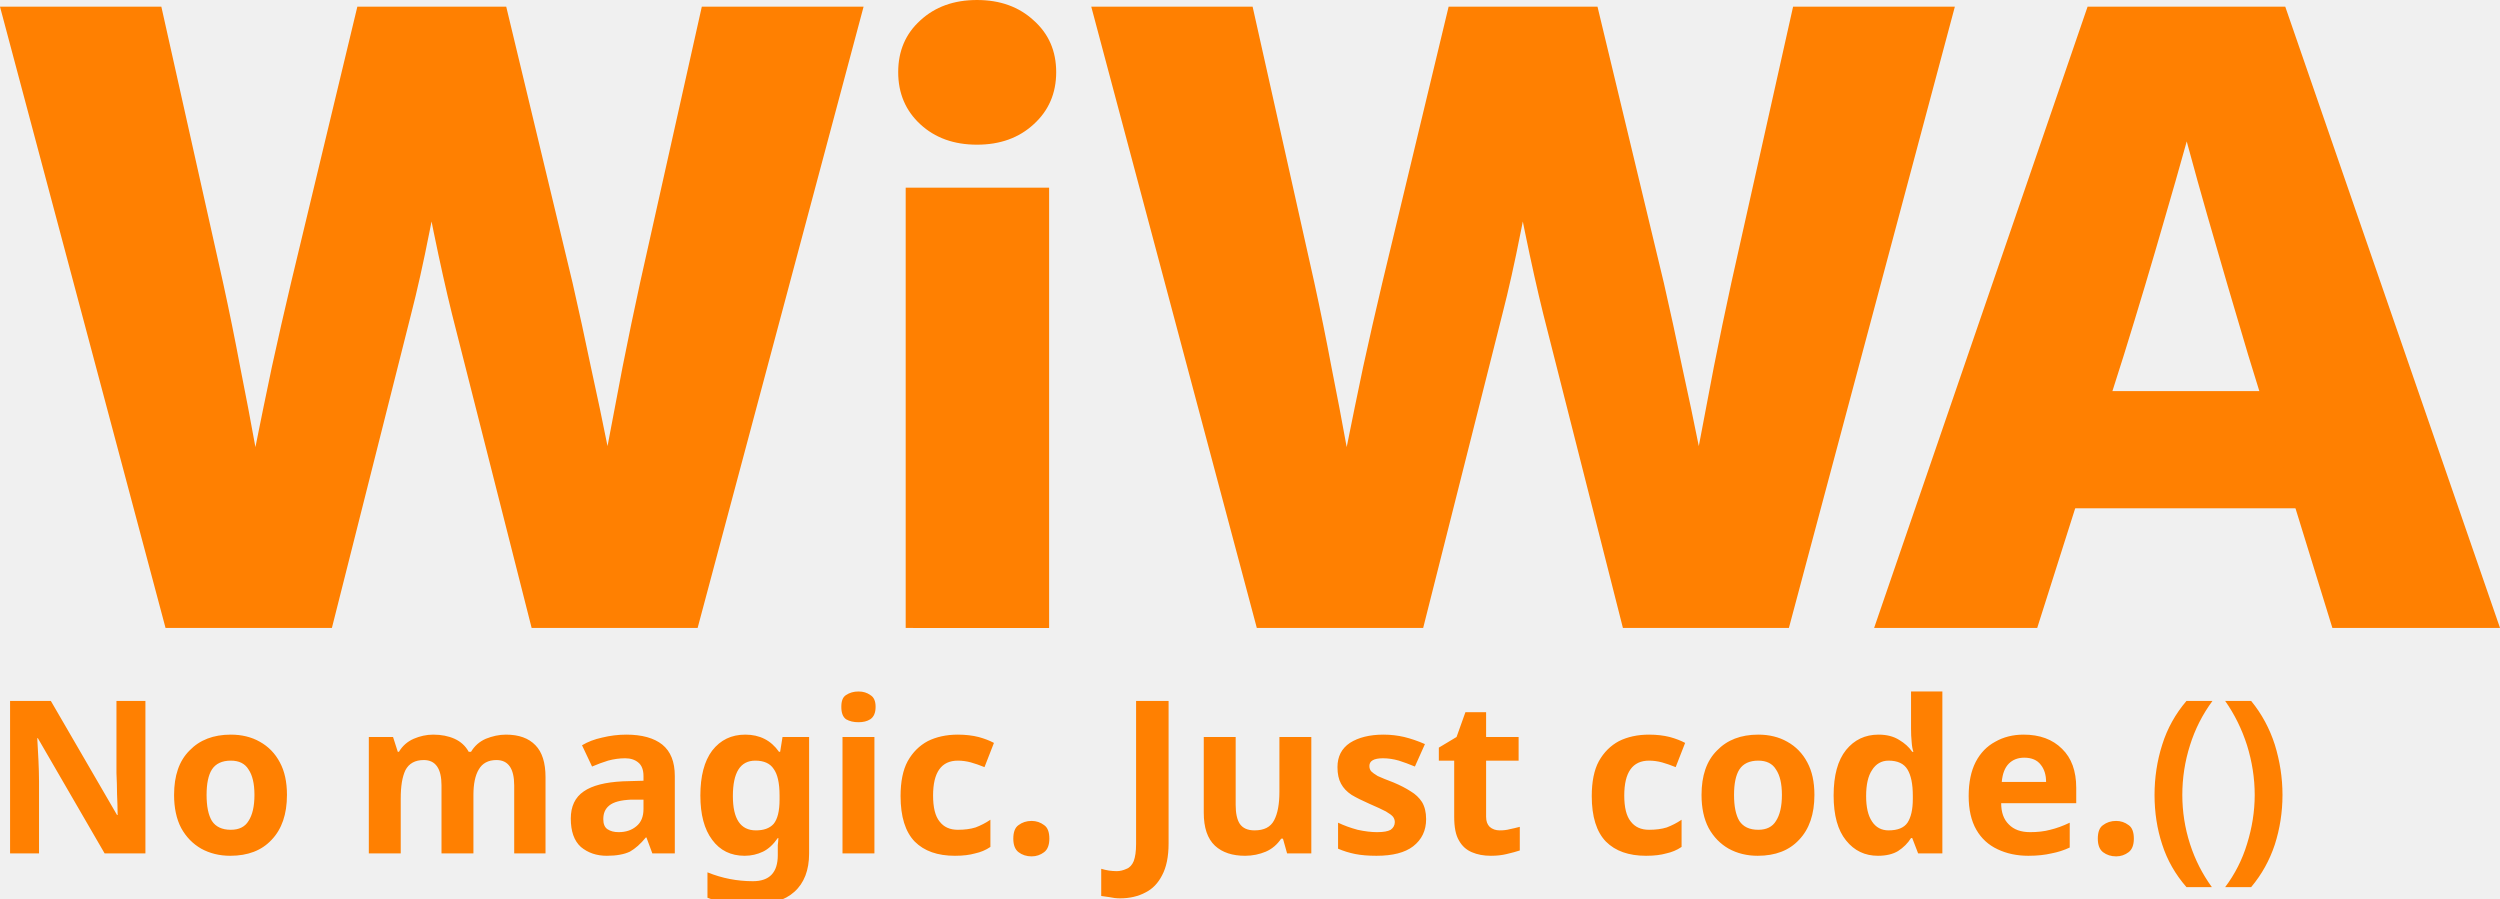
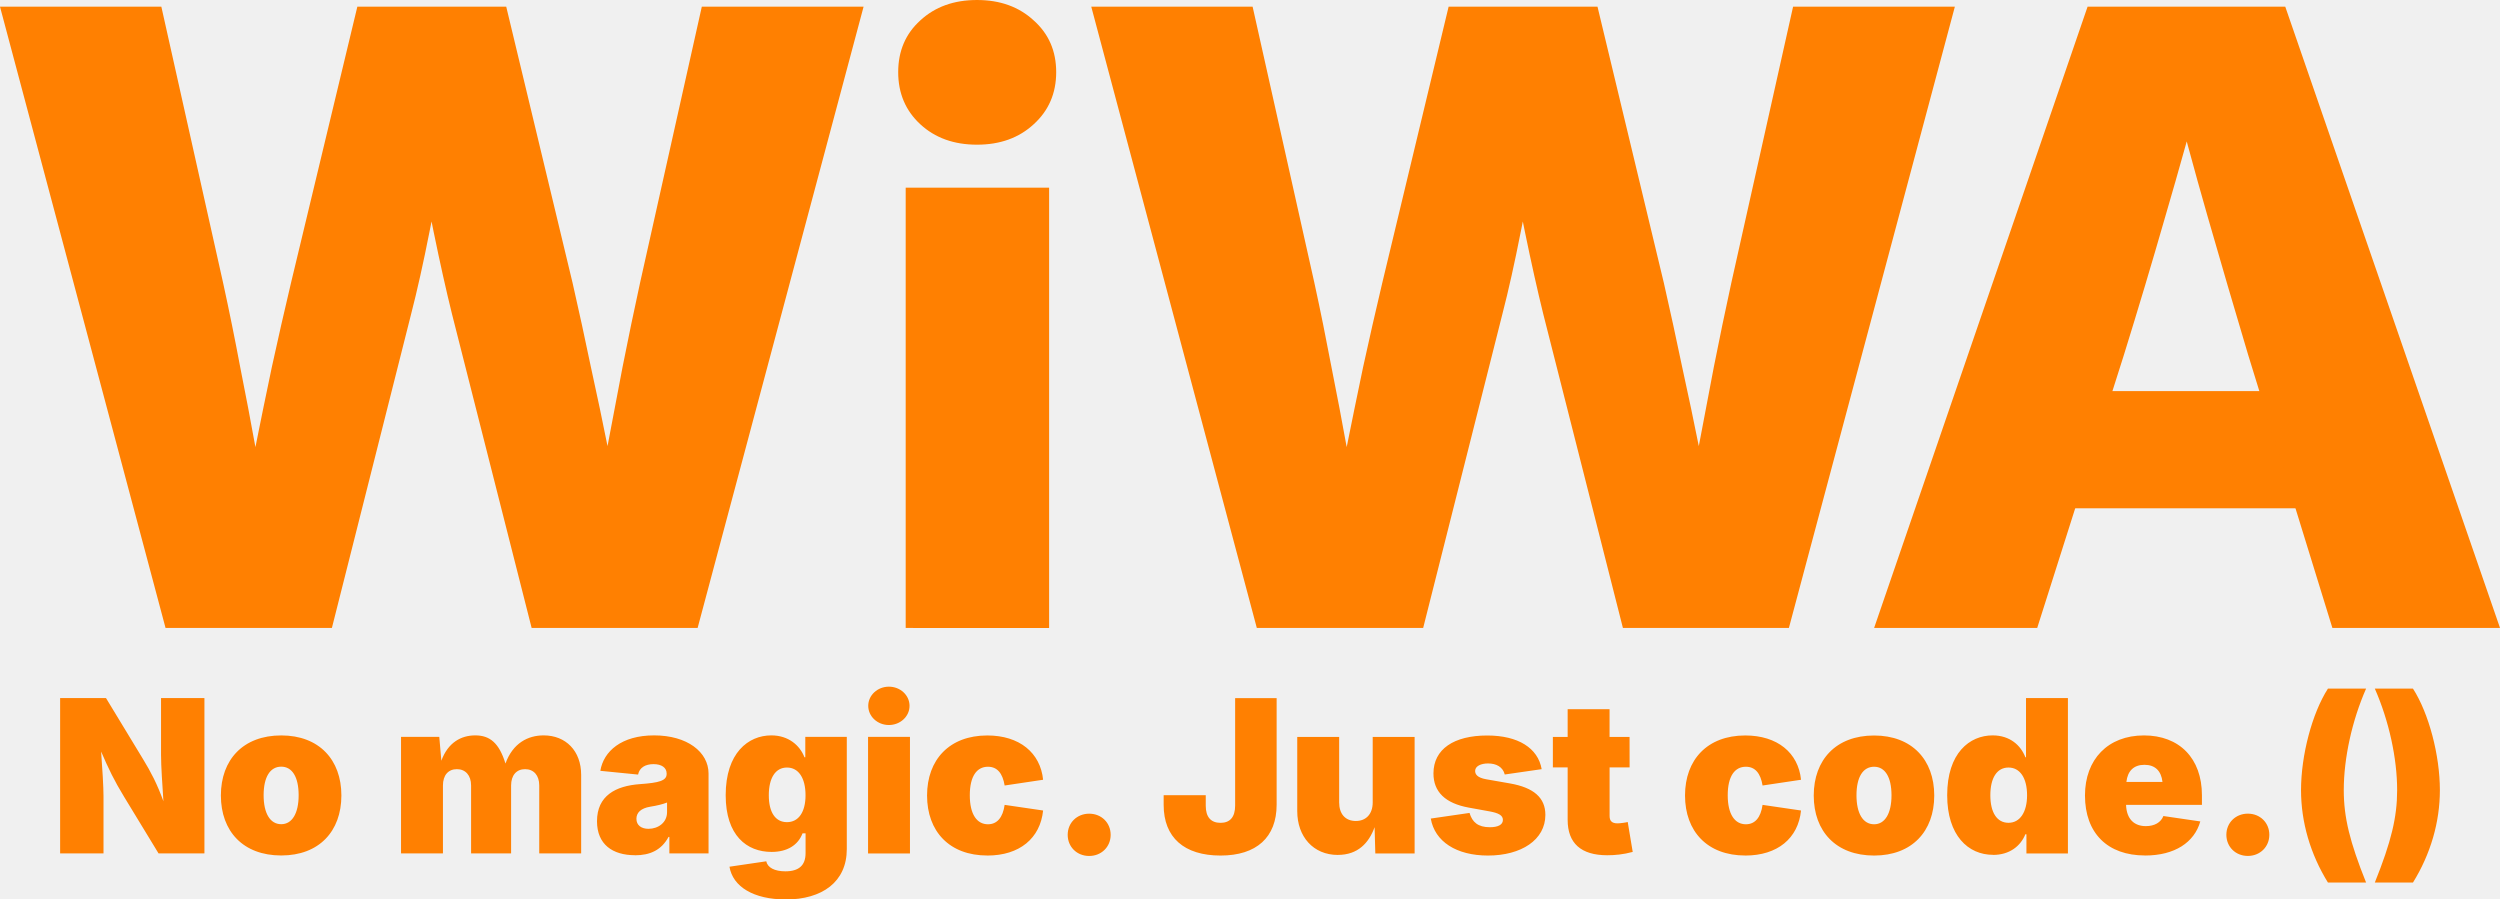
<svg xmlns="http://www.w3.org/2000/svg" width="66.095mm" height="23.753mm" viewBox="0 0 66.095 23.753" version="1.1" id="svg1">
  <defs id="defs1" />
  <g id="layer1" transform="translate(-71.95241,-127.3669)" style="fill:#ff8001;fill-opacity:1">
-     <path style="font-weight:800;font-size:22.578px;font-family:'Inter Variable';-inkscape-font-specification:'Inter Variable Ultra-Bold';text-align:center;text-anchor:middle;fill:#ff8001;fill-opacity:1;stroke-width:0.265" d="m 125.37,140.805 v -3.098 h 8.808 v 3.098 z" id="path5" />
-     <path style="font-weight:800;font-size:22.578px;font-family:'Inter Variable';-inkscape-font-specification:'Inter Variable Ultra-Bold';text-align:center;text-anchor:middle;fill:#ff8001;fill-opacity:1;stroke-width:0.265" d="m 121.5,143.969 5.644,-16.426 h 5.226 l 5.678,16.426 h -4.432 l -2.227,-7.221 q -0.54,-1.808 -1.069,-3.649 -0.529,-1.841 -1.08,-3.991 h 1.069 q -0.573,2.15 -1.113,3.991 -0.529,1.841 -1.091,3.649 l -2.293,7.221 z" id="path4" />
-     <path style="font-weight:800;font-size:22.578px;font-family:'Inter Variable';-inkscape-font-specification:'Inter Variable Ultra-Bold';text-align:center;text-anchor:middle;fill:#ff8001;fill-opacity:1;stroke-width:0.265" d="m 105.18,143.969 -4.377,-16.426 h 4.266 l 1.632,7.298 q 0.243,1.113 0.452,2.227 0.22,1.102 0.419,2.205 0.209,1.102 0.397,2.216 h -0.86 q 0.22,-1.113 0.43,-2.216 0.22,-1.102 0.452,-2.205 0.243,-1.113 0.507,-2.227 l 1.753,-7.298 h 3.936 l 1.753,7.298 q 0.254,1.113 0.485,2.227 0.243,1.102 0.463,2.205 0.22,1.102 0.441,2.216 h -0.882 q 0.198,-1.113 0.397,-2.216 0.209,-1.102 0.419,-2.205 0.22,-1.113 0.463,-2.227 l 1.632,-7.298 h 4.277 l -4.388,16.426 h -4.388 l -2.106,-8.301 q -0.232,-0.937 -0.485,-2.172 -0.243,-1.235 -0.617,-2.91 h 1.124 q -0.375,1.676 -0.617,2.91 -0.243,1.235 -0.485,2.172 l -2.095,8.301 z" id="path3" />
-     <path style="font-weight:800;font-size:22.578px;font-family:'Inter Variable';-inkscape-font-specification:'Inter Variable Ultra-Bold';text-align:center;text-anchor:middle;fill:#ff7f00;fill-opacity:1;stroke-width:0.265" d="m 97.782,131.192 q -0.915,0 -1.499,-0.54 -0.584,-0.54 -0.584,-1.378 0,-0.838 0.584,-1.367 0.584,-0.54 1.499,-0.54 0.915,0 1.499,0.54 0.595,0.529 0.595,1.367 0,0.838 -0.595,1.378 -0.584,0.54 -1.499,0.54 z" id="path2" />
-     <path style="font-weight:800;font-size:22.578px;font-family:'Inter Variable';-inkscape-font-specification:'Inter Variable Ultra-Bold';text-align:center;text-anchor:middle;fill:#ff8001;fill-opacity:1;stroke-width:0.265" d="M 95.897,143.969 V 132.328 h 3.792 v 11.642 z" id="path1" />
-     <path style="font-weight:800;font-size:22.578px;font-family:'Inter Variable';-inkscape-font-specification:'Inter Variable Ultra-Bold';text-align:center;text-anchor:middle;fill:#ff8001;fill-opacity:1;stroke-width:0.265" d="m 76.329,143.969 -4.377,-16.426 h 4.266 l 1.632,7.298 q 0.243,1.113 0.452,2.227 0.22,1.102 0.419,2.205 0.209,1.102 0.397,2.216 h -0.86 q 0.22,-1.113 0.43,-2.216 0.22,-1.102 0.452,-2.205 0.243,-1.113 0.507,-2.227 l 1.753,-7.298 h 3.936 l 1.753,7.298 q 0.254,1.113 0.485,2.227 0.243,1.102 0.463,2.205 0.22,1.102 0.441,2.216 h -0.882 q 0.198,-1.113 0.397,-2.216 0.209,-1.102 0.419,-2.205 0.22,-1.113 0.463,-2.227 l 1.632,-7.298 h 4.277 l -4.388,16.426 h -4.388 l -2.106,-8.301 q -0.232,-0.937 -0.485,-2.172 -0.243,-1.235 -0.617,-2.91 h 1.124 q -0.375,1.676 -0.617,2.91 -0.243,1.235 -0.485,2.172 l -2.095,8.301 z" id="text2" />
-     <text xml:space="preserve" style="font-size:5.644px;text-align:center;writing-mode:lr-tb;direction:ltr;text-anchor:middle;fill:#ff8001;fill-opacity:1;stroke:#ffffff;stroke-width:0.265" x="105" y="149.929" id="text2-8">
-       <tspan style="font-style:normal;font-variant:normal;font-weight:800;font-stretch:normal;font-size:5.644px;font-family:'Inter Variable';-inkscape-font-specification:'Inter Variable Ultra-Bold';fill:#ff8001;fill-opacity:1;stroke:none;stroke-width:0.265" x="105.646" y="149.929" id="tspan3-2"> No magic. Just code.() </tspan>
-     </text>
+     <g id="g1">
+       <path style="font-weight:800;font-size:22.578px;font-family:'Inter Variable';-inkscape-font-specification:'Inter Variable Ultra-Bold';text-align:center;text-anchor:middle;fill:#ff8001;fill-opacity:1;stroke-width:0.265" d="m 125.37,140.805 v -3.098 h 8.808 v 3.098 z" id="path5" />
+       <path style="font-weight:800;font-size:22.578px;font-family:'Inter Variable';-inkscape-font-specification:'Inter Variable Ultra-Bold';text-align:center;text-anchor:middle;fill:#ff8001;fill-opacity:1;stroke-width:0.265" d="m 121.5,143.969 5.644,-16.426 h 5.226 l 5.678,16.426 h -4.432 l -2.227,-7.221 q -0.54,-1.808 -1.069,-3.649 -0.529,-1.841 -1.08,-3.991 h 1.069 q -0.573,2.15 -1.113,3.991 -0.529,1.841 -1.091,3.649 l -2.293,7.221 z" id="path4" />
+       <path style="font-weight:800;font-size:22.578px;font-family:'Inter Variable';-inkscape-font-specification:'Inter Variable Ultra-Bold';text-align:center;text-anchor:middle;fill:#ff8001;fill-opacity:1;stroke-width:0.265" d="m 105.18,143.969 -4.377,-16.426 h 4.266 l 1.632,7.298 c 0.162,0.742 0.312,1.485 0.452,2.227 0.147,0.735 0.287,1.47 0.419,2.205 0.14,0.735 0.272,1.474 0.397,2.216 h -0.86 c 0.147,-0.742 0.29,-1.481 0.43,-2.216 0.147,-0.735 0.298,-1.47 0.452,-2.205 0.162,-0.742 0.331,-1.485 0.507,-2.227 l 1.753,-7.298 h 3.936 l 1.753,7.298 c 0.169,0.742 0.331,1.485 0.485,2.227 0.162,0.735 0.316,1.47 0.463,2.205 0.147,0.735 0.294,1.474 0.441,2.216 h -0.882 c 0.132,-0.742 0.265,-1.481 0.397,-2.216 l 0.419,-2.205 c 0.147,-0.742 0.301,-1.485 0.463,-2.227 l 1.632,-7.298 h 4.277 l -4.388,16.426 h -4.388 l -2.106,-8.301 c -0.154,-0.625 -0.316,-1.349 -0.485,-2.172 -0.162,-0.823 -0.367,-1.793 -0.617,-2.91 h 1.124 c -0.25,1.117 -0.456,2.087 -0.617,2.91 -0.162,0.823 -0.323,1.547 -0.485,2.172 l -2.095,8.301 z" id="path3" />
+       <path style="font-weight:800;font-size:22.578px;font-family:'Inter Variable';-inkscape-font-specification:'Inter Variable Ultra-Bold';text-align:center;text-anchor:middle;fill:#ff7f00;fill-opacity:1;stroke-width:0.265" d="m 97.782,131.192 q -0.915,0 -1.499,-0.54 -0.584,-0.54 -0.584,-1.378 0,-0.838 0.584,-1.367 0.584,-0.54 1.499,-0.54 0.915,0 1.499,0.54 0.595,0.529 0.595,1.367 0,0.838 -0.595,1.378 -0.584,0.54 -1.499,0.54 z" id="path2" />
+       <path style="font-weight:800;font-size:22.578px;font-family:'Inter Variable';-inkscape-font-specification:'Inter Variable Ultra-Bold';text-align:center;text-anchor:middle;fill:#ff8001;fill-opacity:1;stroke-width:0.265" d="M 95.897,143.969 V 132.328 h 3.792 v 11.642 z" id="path1" />
+       <path style="font-weight:800;font-size:22.578px;font-family:'Inter Variable';-inkscape-font-specification:'Inter Variable Ultra-Bold';text-align:center;text-anchor:middle;fill:#ff8001;fill-opacity:1;stroke-width:0.265" d="m 76.329,143.969 -4.377,-16.426 h 4.266 l 1.632,7.298 q 0.243,1.113 0.452,2.227 0.22,1.102 0.419,2.205 0.209,1.102 0.397,2.216 h -0.86 q 0.22,-1.113 0.43,-2.216 0.22,-1.102 0.452,-2.205 0.243,-1.113 0.507,-2.227 l 1.753,-7.298 h 3.936 l 1.753,7.298 q 0.254,1.113 0.485,2.227 0.243,1.102 0.463,2.205 0.22,1.102 0.441,2.216 h -0.882 q 0.198,-1.113 0.397,-2.216 0.209,-1.102 0.419,-2.205 0.22,-1.113 0.463,-2.227 l 1.632,-7.298 h 4.277 l -4.388,16.426 h -4.388 l -2.106,-8.301 q -0.232,-0.937 -0.485,-2.172 -0.243,-1.235 -0.617,-2.91 h 1.124 q -0.375,1.676 -0.617,2.91 -0.243,1.235 -0.485,2.172 l -2.095,8.301 z" id="text2" />
+     </g>
+     <path style="font-weight:900;font-size:5.644px;font-family:Inter;-inkscape-font-specification:'Inter, Heavy';text-align:center;text-anchor:middle;stroke-width:0.265" d="m 73.542,149.929 h 1.147 v -1.499 c 0,-0.27 -0.03,-0.722 -0.063,-1.193 0.198,0.46 0.35,0.774 0.606,1.193 l 0.912,1.499 h 1.213 v -4.107 h -1.147 v 1.505 c 0,0.303 0.036,0.805 0.063,1.224 -0.168,-0.463 -0.333,-0.777 -0.54,-1.116 l -0.978,-1.612 h -1.213 z m 5.846,0.055 c 1,0 1.59,-0.639 1.59,-1.587 0,-0.945 -0.59,-1.587 -1.59,-1.587 -1.006,0 -1.596,0.642 -1.596,1.587 0,0.948 0.59,1.587 1.596,1.587 z m 0,-0.827 c -0.292,0 -0.466,-0.284 -0.466,-0.766 0,-0.485 0.174,-0.755 0.466,-0.755 0.287,0 0.46,0.27 0.46,0.755 0,0.482 -0.174,0.766 -0.46,0.766 z m 3.167,0.772 h 1.108 v -1.797 c 0,-0.267 0.138,-0.43 0.369,-0.43 0.226,0 0.375,0.163 0.375,0.43 v 1.797 h 1.058 v -1.797 c 0,-0.267 0.141,-0.43 0.369,-0.43 0.229,0 0.375,0.163 0.375,0.43 v 1.797 h 1.108 v -2.078 c 0,-0.631 -0.405,-1.042 -0.992,-1.042 -0.411,0 -0.813,0.201 -1.009,0.744 -0.168,-0.543 -0.411,-0.744 -0.799,-0.744 -0.375,0 -0.722,0.19 -0.896,0.67 l -0.055,-0.631 h -1.011 z m 6.185,0.05 c 0.4,0 0.7,-0.138 0.887,-0.485 h 0.022 v 0.435 h 1.036 v -2.111 c 0,-0.568 -0.562,-1.009 -1.439,-1.009 -0.865,0 -1.337,0.422 -1.422,0.937 l 0.998,0.099 c 0.036,-0.187 0.198,-0.276 0.408,-0.276 0.212,0 0.347,0.091 0.347,0.248 v 0.011 c 0,0.179 -0.196,0.234 -0.711,0.27 -0.637,0.047 -1.13,0.306 -1.13,0.981 0,0.612 0.411,0.898 1.003,0.898 z m 0.358,-0.7 c -0.187,0 -0.32,-0.091 -0.32,-0.265 0,-0.157 0.11,-0.278 0.369,-0.32 0.174,-0.028 0.322,-0.063 0.441,-0.11 v 0.254 c 0,0.281 -0.24,0.441 -0.491,0.441 z m 3.621,1.869 c 0.973,0 1.621,-0.466 1.621,-1.334 v -2.966 h -1.097 v 0.54 h -0.022 c -0.121,-0.314 -0.422,-0.579 -0.876,-0.579 -0.612,0 -1.207,0.466 -1.207,1.582 0,1.064 0.557,1.499 1.213,1.499 0.416,0 0.7,-0.179 0.819,-0.491 h 0.08 v 0.524 c 0,0.322 -0.176,0.48 -0.535,0.48 -0.284,0 -0.471,-0.099 -0.504,-0.265 l -0.973,0.143 c 0.088,0.529 0.639,0.865 1.483,0.865 z m 0.039,-2.045 c -0.303,0 -0.48,-0.256 -0.48,-0.711 0,-0.458 0.176,-0.733 0.48,-0.733 0.306,0 0.491,0.276 0.491,0.733 0,0.446 -0.185,0.711 -0.491,0.711 z m 2.144,0.827 h 1.108 v -3.081 H 94.902 Z m 0.551,-3.395 c 0.3,0 0.546,-0.226 0.546,-0.507 0,-0.281 -0.245,-0.507 -0.546,-0.507 -0.3,0 -0.546,0.226 -0.546,0.507 0,0.281 0.245,0.507 0.546,0.507 z m 2.602,3.451 c 0.854,0 1.4,-0.458 1.475,-1.191 l -1.017,-0.149 c -0.047,0.333 -0.198,0.513 -0.441,0.513 -0.292,0 -0.48,-0.262 -0.48,-0.766 0,-0.507 0.187,-0.755 0.48,-0.755 0.245,0 0.389,0.174 0.441,0.496 l 1.017,-0.152 c -0.072,-0.714 -0.626,-1.171 -1.475,-1.171 -1.003,0 -1.593,0.642 -1.593,1.587 0,0.948 0.59,1.587 1.593,1.587 z m 2.693,0.011 c 0.322,0 0.568,-0.24 0.568,-0.559 0,-0.32 -0.245,-0.559 -0.568,-0.559 -0.322,0 -0.568,0.24 -0.568,0.559 0,0.32 0.245,0.559 0.568,0.559 z m 3.473,-0.011 c 0.951,0 1.483,-0.482 1.483,-1.345 v -2.817 h -1.097 v 2.839 c 0,0.309 -0.138,0.458 -0.386,0.458 -0.251,0 -0.391,-0.149 -0.391,-0.452 v -0.278 h -1.113 v 0.256 c 0,0.86 0.54,1.339 1.505,1.339 z m 3.103,-0.017 c 0.526,0 0.819,-0.314 0.97,-0.733 l 0.019,0.695 h 1.039 v -3.081 h -1.108 v 1.731 c 0,0.306 -0.174,0.491 -0.446,0.491 -0.278,0 -0.441,-0.185 -0.441,-0.491 v -1.731 h -1.108 v 1.962 c 0,0.672 0.422,1.158 1.075,1.158 z m 3.966,0.017 c 0.879,0 1.519,-0.413 1.519,-1.075 0,-0.455 -0.309,-0.722 -0.937,-0.832 l -0.628,-0.11 c -0.232,-0.041 -0.292,-0.13 -0.292,-0.22 0,-0.127 0.152,-0.198 0.342,-0.198 0.215,0 0.391,0.091 0.441,0.292 l 0.976,-0.141 c -0.097,-0.559 -0.623,-0.89 -1.439,-0.89 -0.882,0 -1.422,0.361 -1.422,1.003 0,0.485 0.311,0.791 0.937,0.904 l 0.546,0.099 c 0.243,0.044 0.353,0.107 0.353,0.226 0,0.127 -0.127,0.193 -0.345,0.193 -0.314,0 -0.466,-0.135 -0.537,-0.378 l -1.025,0.149 c 0.105,0.606 0.675,0.978 1.513,0.978 z m 3.745,-3.136 h -0.529 v -0.733 h -1.108 v 0.733 h -0.391 v 0.805 h 0.391 v 1.389 c 0,0.615 0.353,0.934 1.045,0.934 0.198,0 0.422,-0.019 0.675,-0.088 l -0.132,-0.791 c -0.041,0.014 -0.204,0.036 -0.27,0.036 -0.146,0 -0.209,-0.063 -0.209,-0.193 v -1.287 h 0.529 z m 3.059,3.136 c 0.854,0 1.4,-0.458 1.474,-1.191 l -1.017,-0.149 c -0.047,0.333 -0.198,0.513 -0.441,0.513 -0.292,0 -0.48,-0.262 -0.48,-0.766 0,-0.507 0.187,-0.755 0.48,-0.755 0.245,0 0.389,0.174 0.441,0.496 l 1.017,-0.152 c -0.072,-0.714 -0.626,-1.171 -1.474,-1.171 -1.003,0 -1.593,0.642 -1.593,1.587 0,0.948 0.59,1.587 1.593,1.587 z m 3.406,0 c 1,0 1.59,-0.639 1.59,-1.587 0,-0.945 -0.59,-1.587 -1.59,-1.587 -1.006,0 -1.596,0.642 -1.596,1.587 0,0.948 0.59,1.587 1.596,1.587 z m 0,-0.827 c -0.292,0 -0.466,-0.284 -0.466,-0.766 0,-0.485 0.174,-0.755 0.466,-0.755 0.287,0 0.46,0.27 0.46,0.755 0,0.482 -0.174,0.766 -0.46,0.766 z m 3.145,0.81 c 0.433,0 0.728,-0.232 0.854,-0.546 h 0.028 v 0.507 h 1.097 v -4.107 h -1.108 v 1.565 h -0.017 c -0.119,-0.314 -0.408,-0.579 -0.865,-0.579 -0.609,0 -1.202,0.466 -1.202,1.582 0,1.064 0.554,1.576 1.213,1.576 z m 0.408,-0.849 c -0.306,0 -0.48,-0.273 -0.48,-0.728 0,-0.458 0.174,-0.733 0.48,-0.733 0.303,0 0.491,0.276 0.491,0.733 0,0.446 -0.187,0.728 -0.491,0.728 z m 3.61,0.865 c 0.785,0 1.304,-0.347 1.461,-0.901 l -0.976,-0.143 c -0.066,0.171 -0.237,0.267 -0.463,0.267 -0.306,0 -0.51,-0.182 -0.524,-0.562 h 2.006 v -0.254 c 0,-0.981 -0.601,-1.582 -1.532,-1.582 -0.954,0 -1.56,0.634 -1.56,1.587 0,0.998 0.598,1.587 1.587,1.587 z m -0.493,-1.946 c 0.033,-0.292 0.196,-0.452 0.477,-0.452 0.281,0 0.444,0.16 0.477,0.452 z m 3.211,1.957 c 0.322,0 0.568,-0.24 0.568,-0.559 0,-0.32 -0.245,-0.559 -0.568,-0.559 -0.322,0 -0.568,0.24 -0.568,0.559 0,0.32 0.245,0.559 0.568,0.559 z m 1.406,-1.739 c 0,0.843 0.245,1.689 0.711,2.442 h 1.009 c -0.433,-1.078 -0.59,-1.725 -0.59,-2.442 0,-0.846 0.218,-1.838 0.59,-2.684 h -1.009 c -0.419,0.653 -0.711,1.761 -0.711,2.684 z m 1.951,2.442 h 1.009 c 0.466,-0.752 0.711,-1.599 0.711,-2.442 0,-0.923 -0.292,-2.031 -0.711,-2.684 h -1.009 c 0.372,0.846 0.59,1.838 0.59,2.684 0,0.717 -0.157,1.364 -0.59,2.442 z" id="text2-8" aria-label=" No magic. Just code.() " />
  </g>
</svg>
